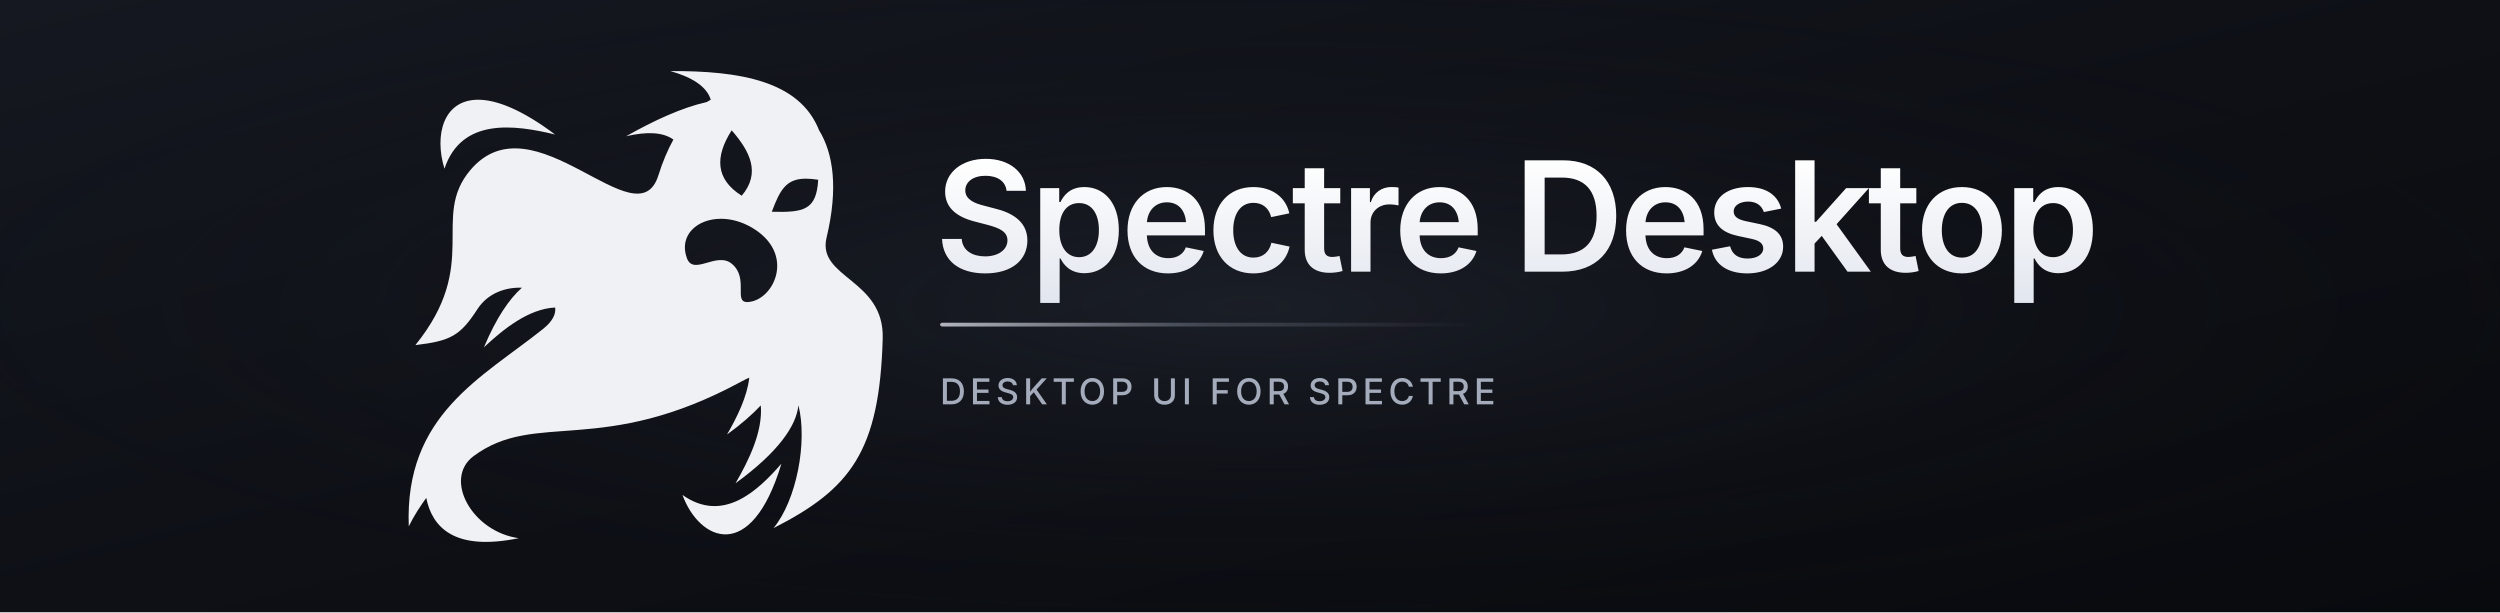
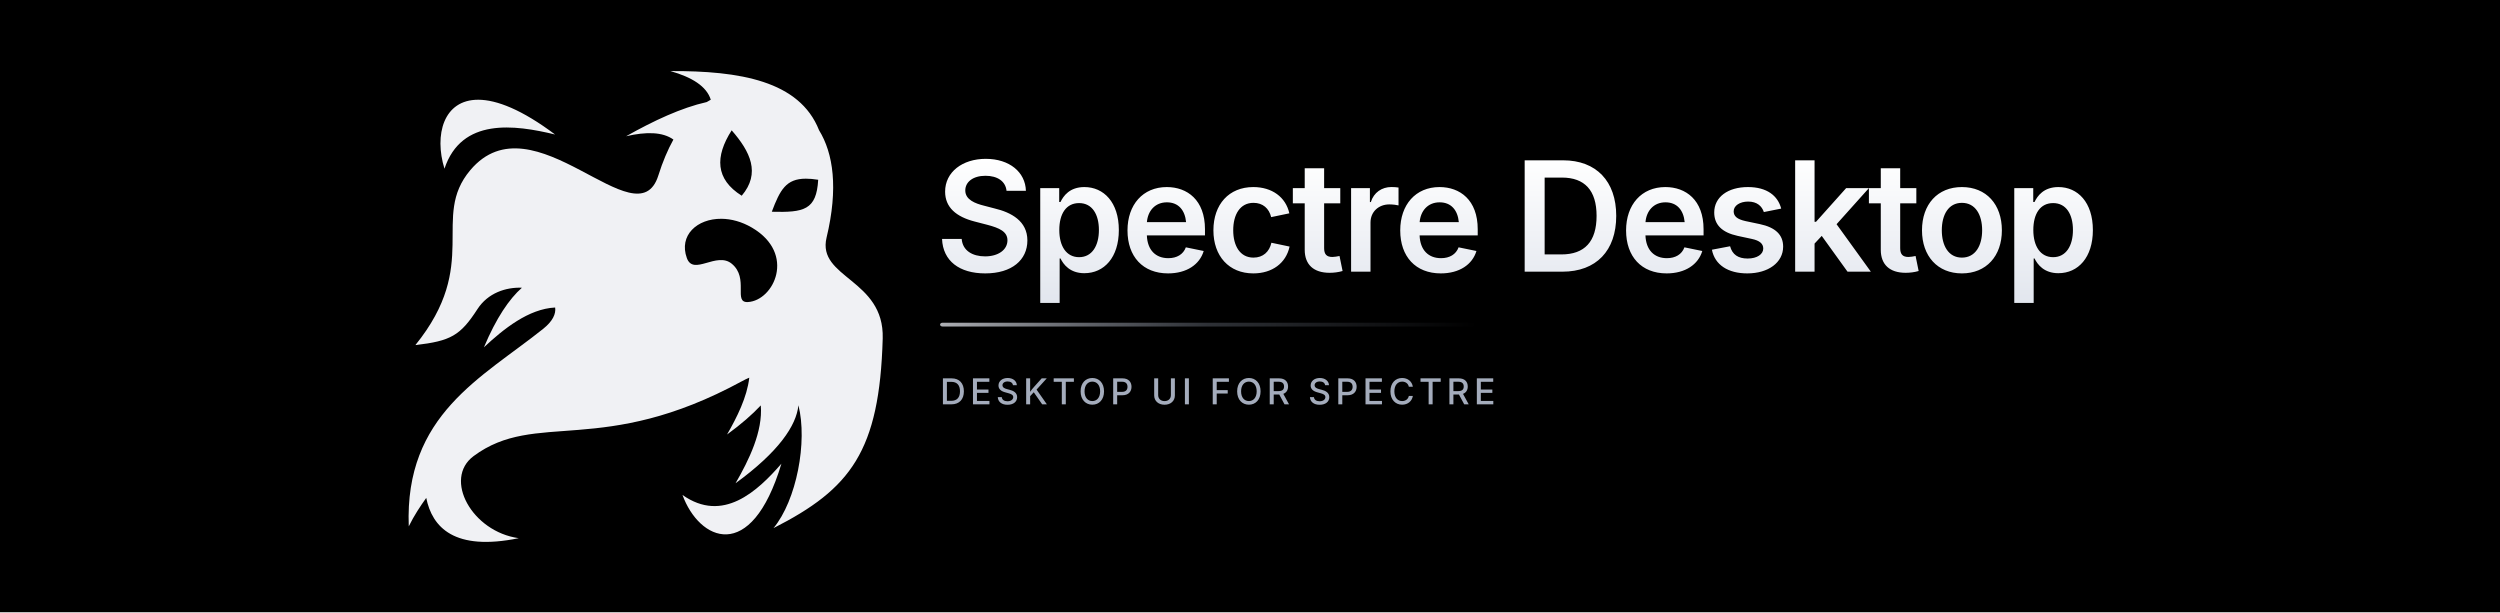
<svg xmlns="http://www.w3.org/2000/svg" width="980" height="240" viewBox="0 0 980 240">
  <defs>
-     <linearGradient id="bg" x1="0%" y1="0%" x2="100%" y2="100%">
-       <stop offset="0%" stop-color="#151820" />
-       <stop offset="50%" stop-color="#0e1016" />
-       <stop offset="100%" stop-color="#090a0e" />
-     </linearGradient>
-     <radialGradient id="orb" cx="50%" cy="50%" r="55%">
-       <stop offset="0%" stop-color="#323846" stop-opacity="0.35" />
-       <stop offset="100%" stop-color="#090a0e" stop-opacity="0" />
-     </radialGradient>
    <linearGradient id="type" x1="0" y1="0" x2="0" y2="1">
      <stop offset="0%" stop-color="#ffffff" />
      <stop offset="100%" stop-color="#e2e6ee" />
    </linearGradient>
    <linearGradient id="accent" x1="0%" y1="0%" x2="100%" y2="0%">
      <stop offset="0%" stop-color="#e8eaf0" stop-opacity="0.75" />
      <stop offset="50%" stop-color="#9aa3b5" stop-opacity="0.3" />
      <stop offset="100%" stop-color="#9aa3b5" stop-opacity="0" />
    </linearGradient>
  </defs>
  <style type="text/css">
    @font-face {
      font-family: "InterBanner";
      src: url("file:///home/paul/.local/share/fonts/inter/Inter-SemiBold.ttf") format("truetype");
      font-weight: 600;
    }
    @font-face {
      font-family: "InterBanner";
      src: url("file:///home/paul/.local/share/fonts/inter/Inter-Medium.ttf") format("truetype");
      font-weight: 500;
    }
  </style>
-   <rect width="980" height="240" fill="url(#bg)" />
-   <rect width="980" height="240" fill="url(#orb)" />
+   <rect width="980" height="240" fill="#000000" />
  <g transform="translate(152.50,20.50)">
    <g id="lockup">
      <g transform="translate(0, 0) scale(0.39)">
        <path fill="#f0f1f4" d="M282.83 18.877c21.567 6.146 36.328 15.205 40.572 28.77-1.367.74-2.725 1.518-4.066 2.363-25.655 5.807-53.084 18.634-81.047 34.363 20.225-4.69 36.705-4.42 47.544 3.324-5.712 10.3-10.797 22.294-15.123 36.06-21.343 67.922-125.678-80.577-189.065-5.255C41.47 166.24 92.702 212.342 26.5 294.29c35.583-4.14 45.11-9.47 62.416-36.21 10.44-16.13 28.52-22.1 44.668-21.45-12.718 11.206-25.786 30.354-38.21 59.895 19.832-18.528 44.927-38.68 71.603-40.005.912 6.354-2.408 13.74-12.008 21.418C93.21 327.327 15.58 364.185 19.83 476.504c5.558-11.267 11.646-20.31 17.574-28.617 5.98 29.582 28.2 53.8 92.99 40.482-46.928-6.407-76.268-59.586-45.355-82.528 62.716-46.544 128.82 1.436 269.9-75.342 2.475-1.346 4.86-2.49 7.164-3.46-2.246 19.6-12.367 39.84-22.362 57.14 14.26-10.38 25.415-20.147 33.928-29.262 2.14 26.14-11.748 54.65-25.393 78.268 43.26-31.49 61.19-57.976 63.207-78.422 9.334 36.678-1.895 95.547-25.03 123.492 77.553-39.433 106.608-77.127 109.76-190.664 1.662-59.824-66.23-60.536-56.435-101.344 11.945-49.756 6.768-84.69-7.565-107.947-19.6-49.73-79.99-59.74-149.385-59.423zM89.8 47.684C54.69 47.534 45.233 83.056 55.724 117c17.146-51.504 70.414-44.24 111.17-34.367-33.282-25.005-58.707-34.87-77.096-34.95zm254.595 30.742c18.643 21.37 29.373 43.02 10.105 65.732-26.562-16.677-26.985-39.252-10.105-65.732zm74.494 48.6c3.655-.013 7.78.35 12.473 1.09-1.706 30.506-14.4 33-46.634 32.154 8.335-22.146 14.416-33.176 34.16-33.245zm-84.677 40.316c9.652.1 20.258 2.84 30.598 8.918 44.65 26.246 21.934 73.314-4.1 74.78-15.174.855 1.443-23.842-16.17-38.476-15.258-12.678-38.596 12.53-45.204-5.78-8.218-22.693 10.21-39.696 34.877-39.442zm60.18 246.168c-24.195 27.825-58.89 60.1-99.444 31.41 16.625 45.643 68.87 70.465 99.443-31.41z" />
      </g>
      <g transform="translate(214, 0)">
        <text x="0" y="86" fill="url(#type)" font-family="InterBanner, Inter, sans-serif" font-size="60" font-weight="600" letter-spacing="-0.03em">Spectre Desktop</text>
        <rect x="2" y="106" width="210" height="1.5" fill="url(#accent)" rx="1" />
        <text x="2" y="138" fill="#a4acbc" font-family="InterBanner, Inter, sans-serif" font-size="14" font-weight="500" letter-spacing="0.12em">DESKTOP UI FOR SPECTRE</text>
      </g>
    </g>
  </g>
</svg>
